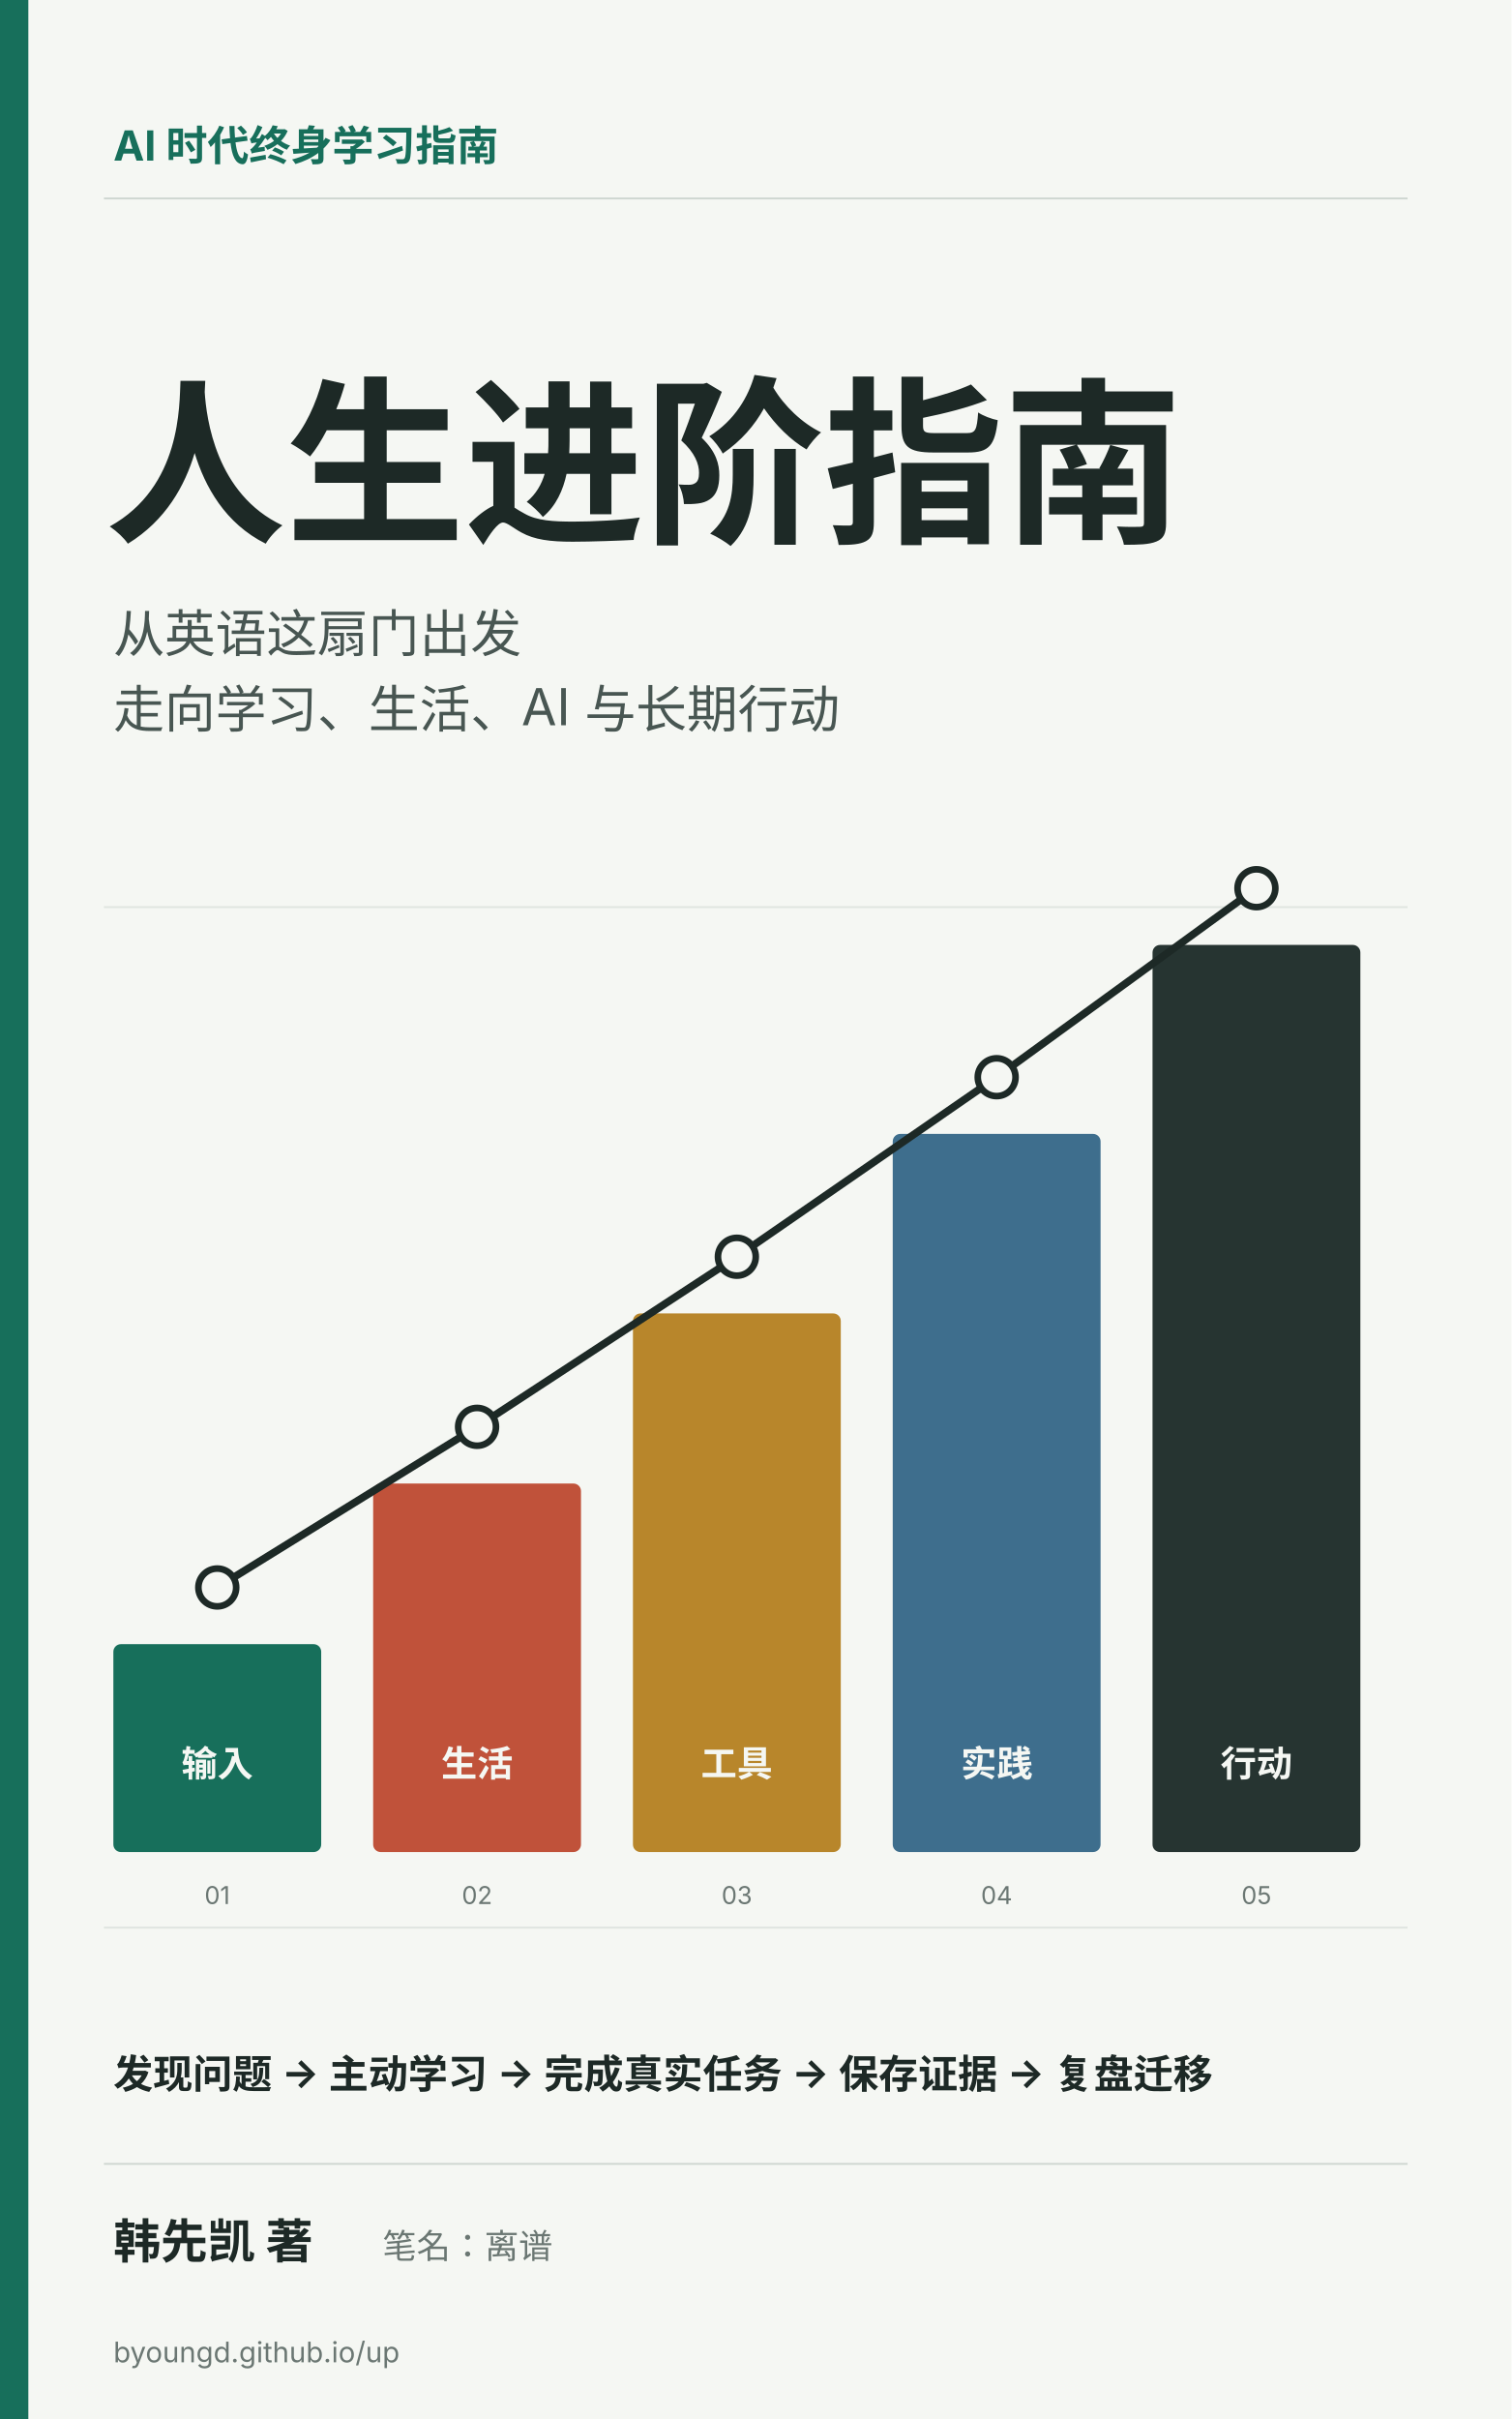
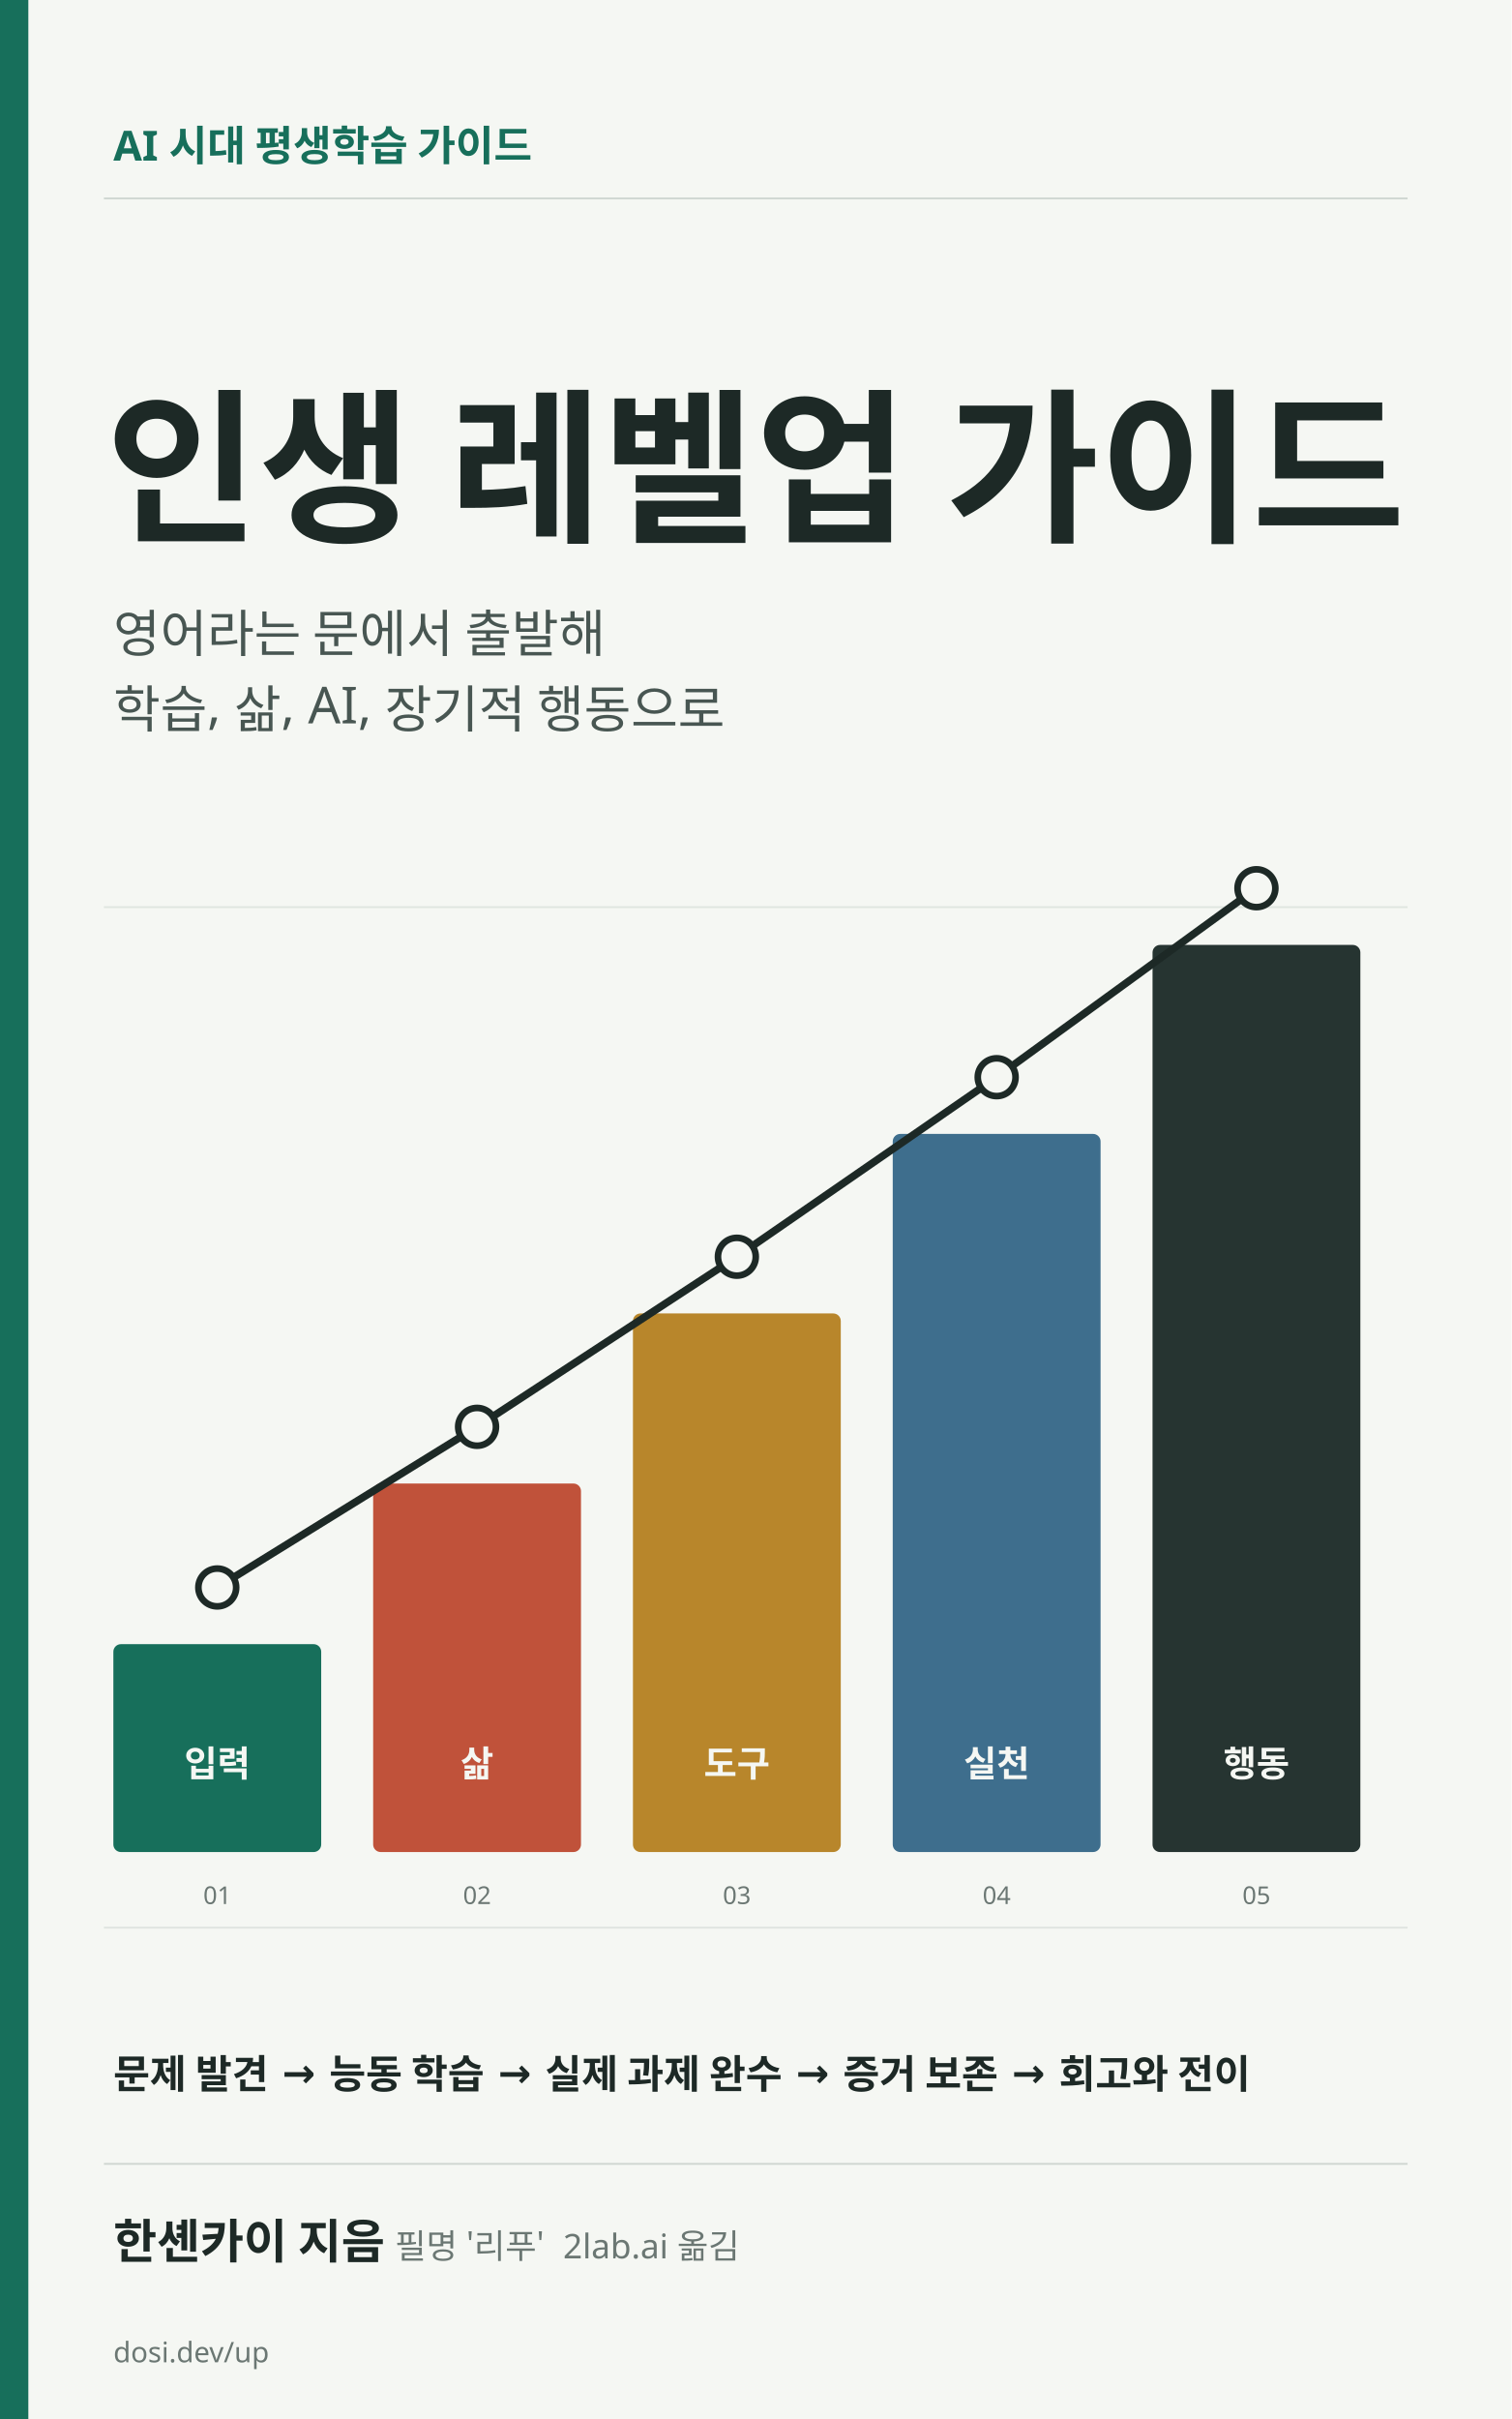
<svg xmlns="http://www.w3.org/2000/svg" width="1600" height="2560" viewBox="0 0 1600 2560" role="img" aria-labelledby="title description">
  <rect width="1600" height="2560" fill="#f5f7f3" />
  <rect width="30" height="2560" fill="#176f5b" />
  <path d="M110 210H1490M110 2290H1490" stroke="#cfd7d1" stroke-width="2" />
-   <g font-family="system-ui,-apple-system,BlinkMacSystemFont,'PingFang SC','Microsoft YaHei',sans-serif">
-     <text x="120" y="170" fill="#176f5b" font-size="44" font-weight="700">AI 时代终身学习指南</text>
-     <text x="112" y="560" fill="#1d2926" font-size="190" font-weight="800">人生进阶指南</text>
-     <text x="120" y="690" fill="#485652" font-size="54">从英语这扇门出发</text>
-     <text x="120" y="770" fill="#485652" font-size="54">走向学习、生活、AI 与长期行动</text>
+   <g font-family="'Apple SD Gothic Neo','Noto Sans KR','Malgun Gothic',system-ui,sans-serif">
+     <text x="120" y="170" fill="#176f5b" font-size="44" font-weight="700">AI 시대 평생학습 가이드</text>
+     <text x="112" y="560" fill="#1d2926" font-size="176" font-weight="800">인생 레벨업 가이드</text>
+     <text x="120" y="690" fill="#485652" font-size="54">영어라는 문에서 출발해</text>
+     <text x="120" y="770" fill="#485652" font-size="54">학습, 삶, AI, 장기적 행동으로</text>
  </g>
  <g fill="none" stroke="#dfe5e0" stroke-width="2">
    <path d="M110 960H1490" />
    <path d="M110 2040H1490" />
  </g>
-   <g font-family="system-ui,-apple-system,BlinkMacSystemFont,'PingFang SC','Microsoft YaHei',sans-serif">
+   <g font-family="'Apple SD Gothic Neo','Noto Sans KR','Malgun Gothic',system-ui,sans-serif">
    <rect x="120" y="1740" width="220" height="220" rx="8" fill="#176f5b" />
    <rect x="395" y="1570" width="220" height="390" rx="8" fill="#c0523a" />
    <rect x="670" y="1390" width="220" height="570" rx="8" fill="#b8862b" />
    <rect x="945" y="1200" width="220" height="760" rx="8" fill="#3e6e8d" />
    <rect x="1220" y="1000" width="220" height="960" rx="8" fill="#263431" />
    <path d="M230 1680L505 1510L780 1330L1055 1140L1330 940" fill="none" stroke="#1d2926" stroke-width="8" />
    <g fill="#f5f7f3" stroke="#1d2926" stroke-width="7">
      <circle cx="230" cy="1680" r="20" />
      <circle cx="505" cy="1510" r="20" />
      <circle cx="780" cy="1330" r="20" />
      <circle cx="1055" cy="1140" r="20" />
      <circle cx="1330" cy="940" r="20" />
    </g>
    <g fill="#f5f7f3" font-size="38" font-weight="700" text-anchor="middle">
-       <text x="230" y="1880">输入</text>
-       <text x="505" y="1880">生活</text>
-       <text x="780" y="1880">工具</text>
-       <text x="1055" y="1880">实践</text>
-       <text x="1330" y="1880">行动</text>
+       <text x="230" y="1880">입력</text>
+       <text x="505" y="1880">삶</text>
+       <text x="780" y="1880">도구</text>
+       <text x="1055" y="1880">실천</text>
+       <text x="1330" y="1880">행동</text>
    </g>
    <g fill="#6b7773" font-size="26" text-anchor="middle">
      <text x="230" y="2015">01</text>
      <text x="505" y="2015">02</text>
      <text x="780" y="2015">03</text>
      <text x="1055" y="2015">04</text>
      <text x="1330" y="2015">05</text>
    </g>
-     <text x="120" y="2210" fill="#1d2926" font-size="42" font-weight="700">发现问题 → 主动学习 → 完成真实任务 → 保存证据 → 复盘迁移</text>
-     <text x="120" y="2390" fill="#1d2926" font-size="50" font-weight="700">韩先凯 著</text>
-     <text x="405" y="2390" fill="#6b7773" font-size="36">笔名：离谱</text>
-     <text x="120" y="2500" fill="#6b7773" font-size="30">byoungd.github.io/up</text>
+     <text x="120" y="2210" fill="#1d2926" font-size="42" font-weight="700">문제 발견 → 능동 학습 → 실제 과제 완수 → 증거 보존 → 회고와 전이</text>
+     <text x="120" y="2390" fill="#1d2926" font-size="50" font-weight="700">한셴카이 지음</text>
+     <text x="418" y="2390" fill="#6b7773" font-size="36">필명 '리푸'</text>
+     <text x="596" y="2390" fill="#6b7773" font-size="36">2lab.ai 옮김</text>
+     <text x="120" y="2500" fill="#6b7773" font-size="30">dosi.dev/up</text>
  </g>
</svg>
